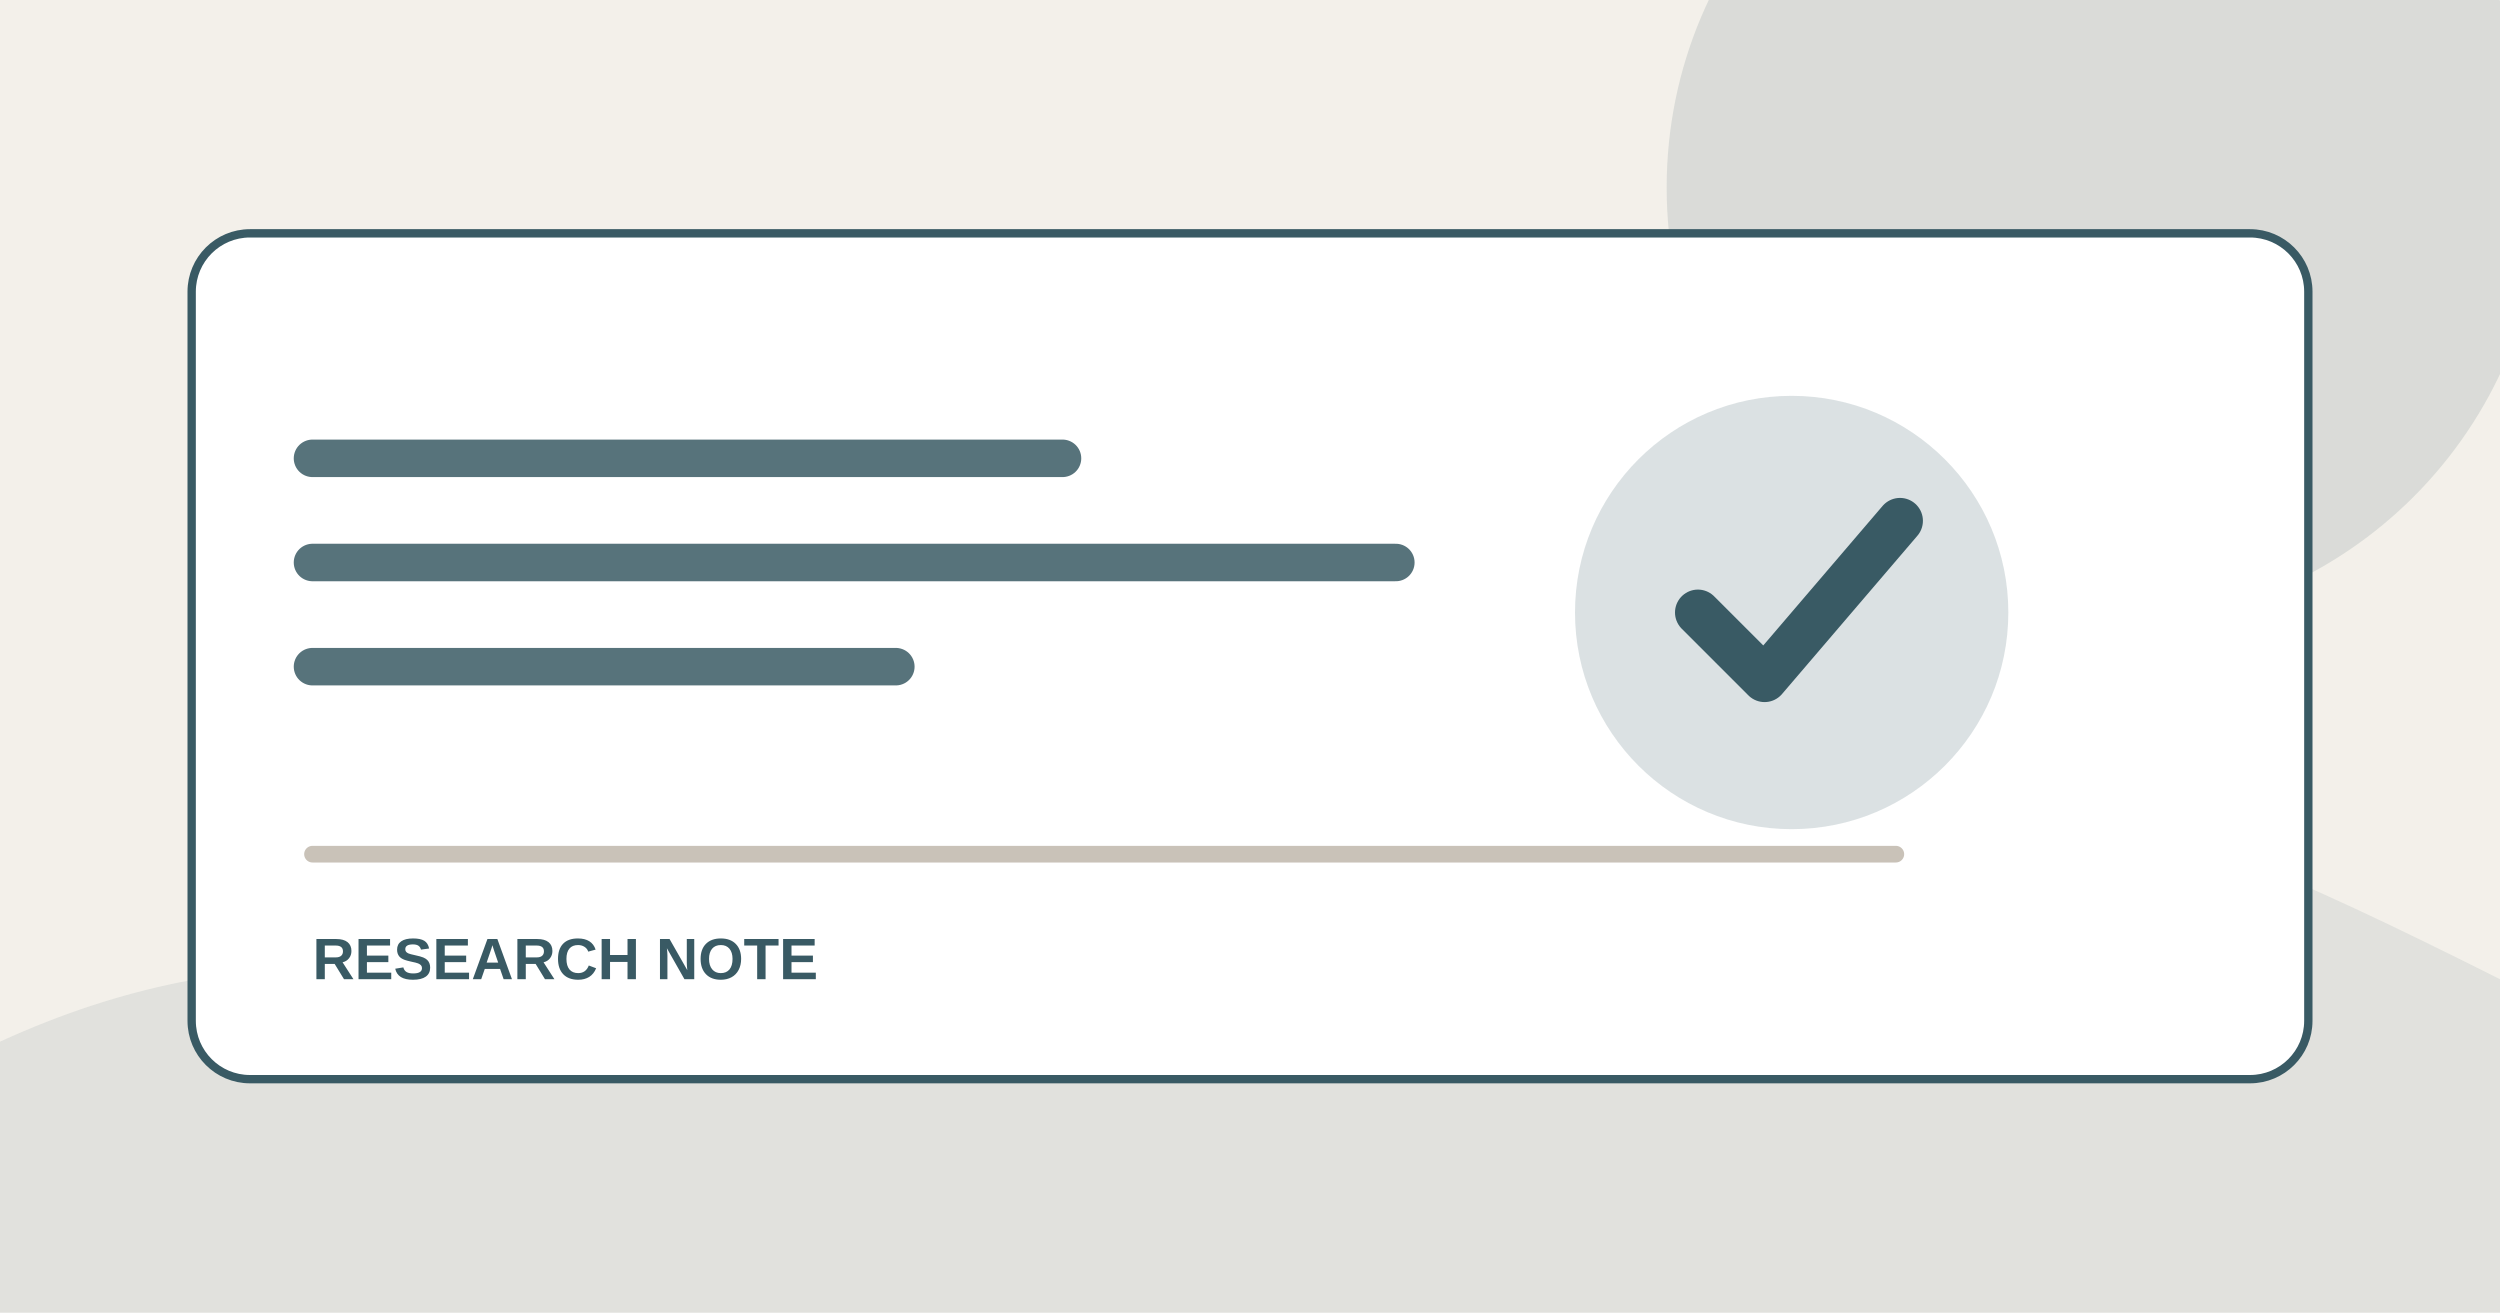
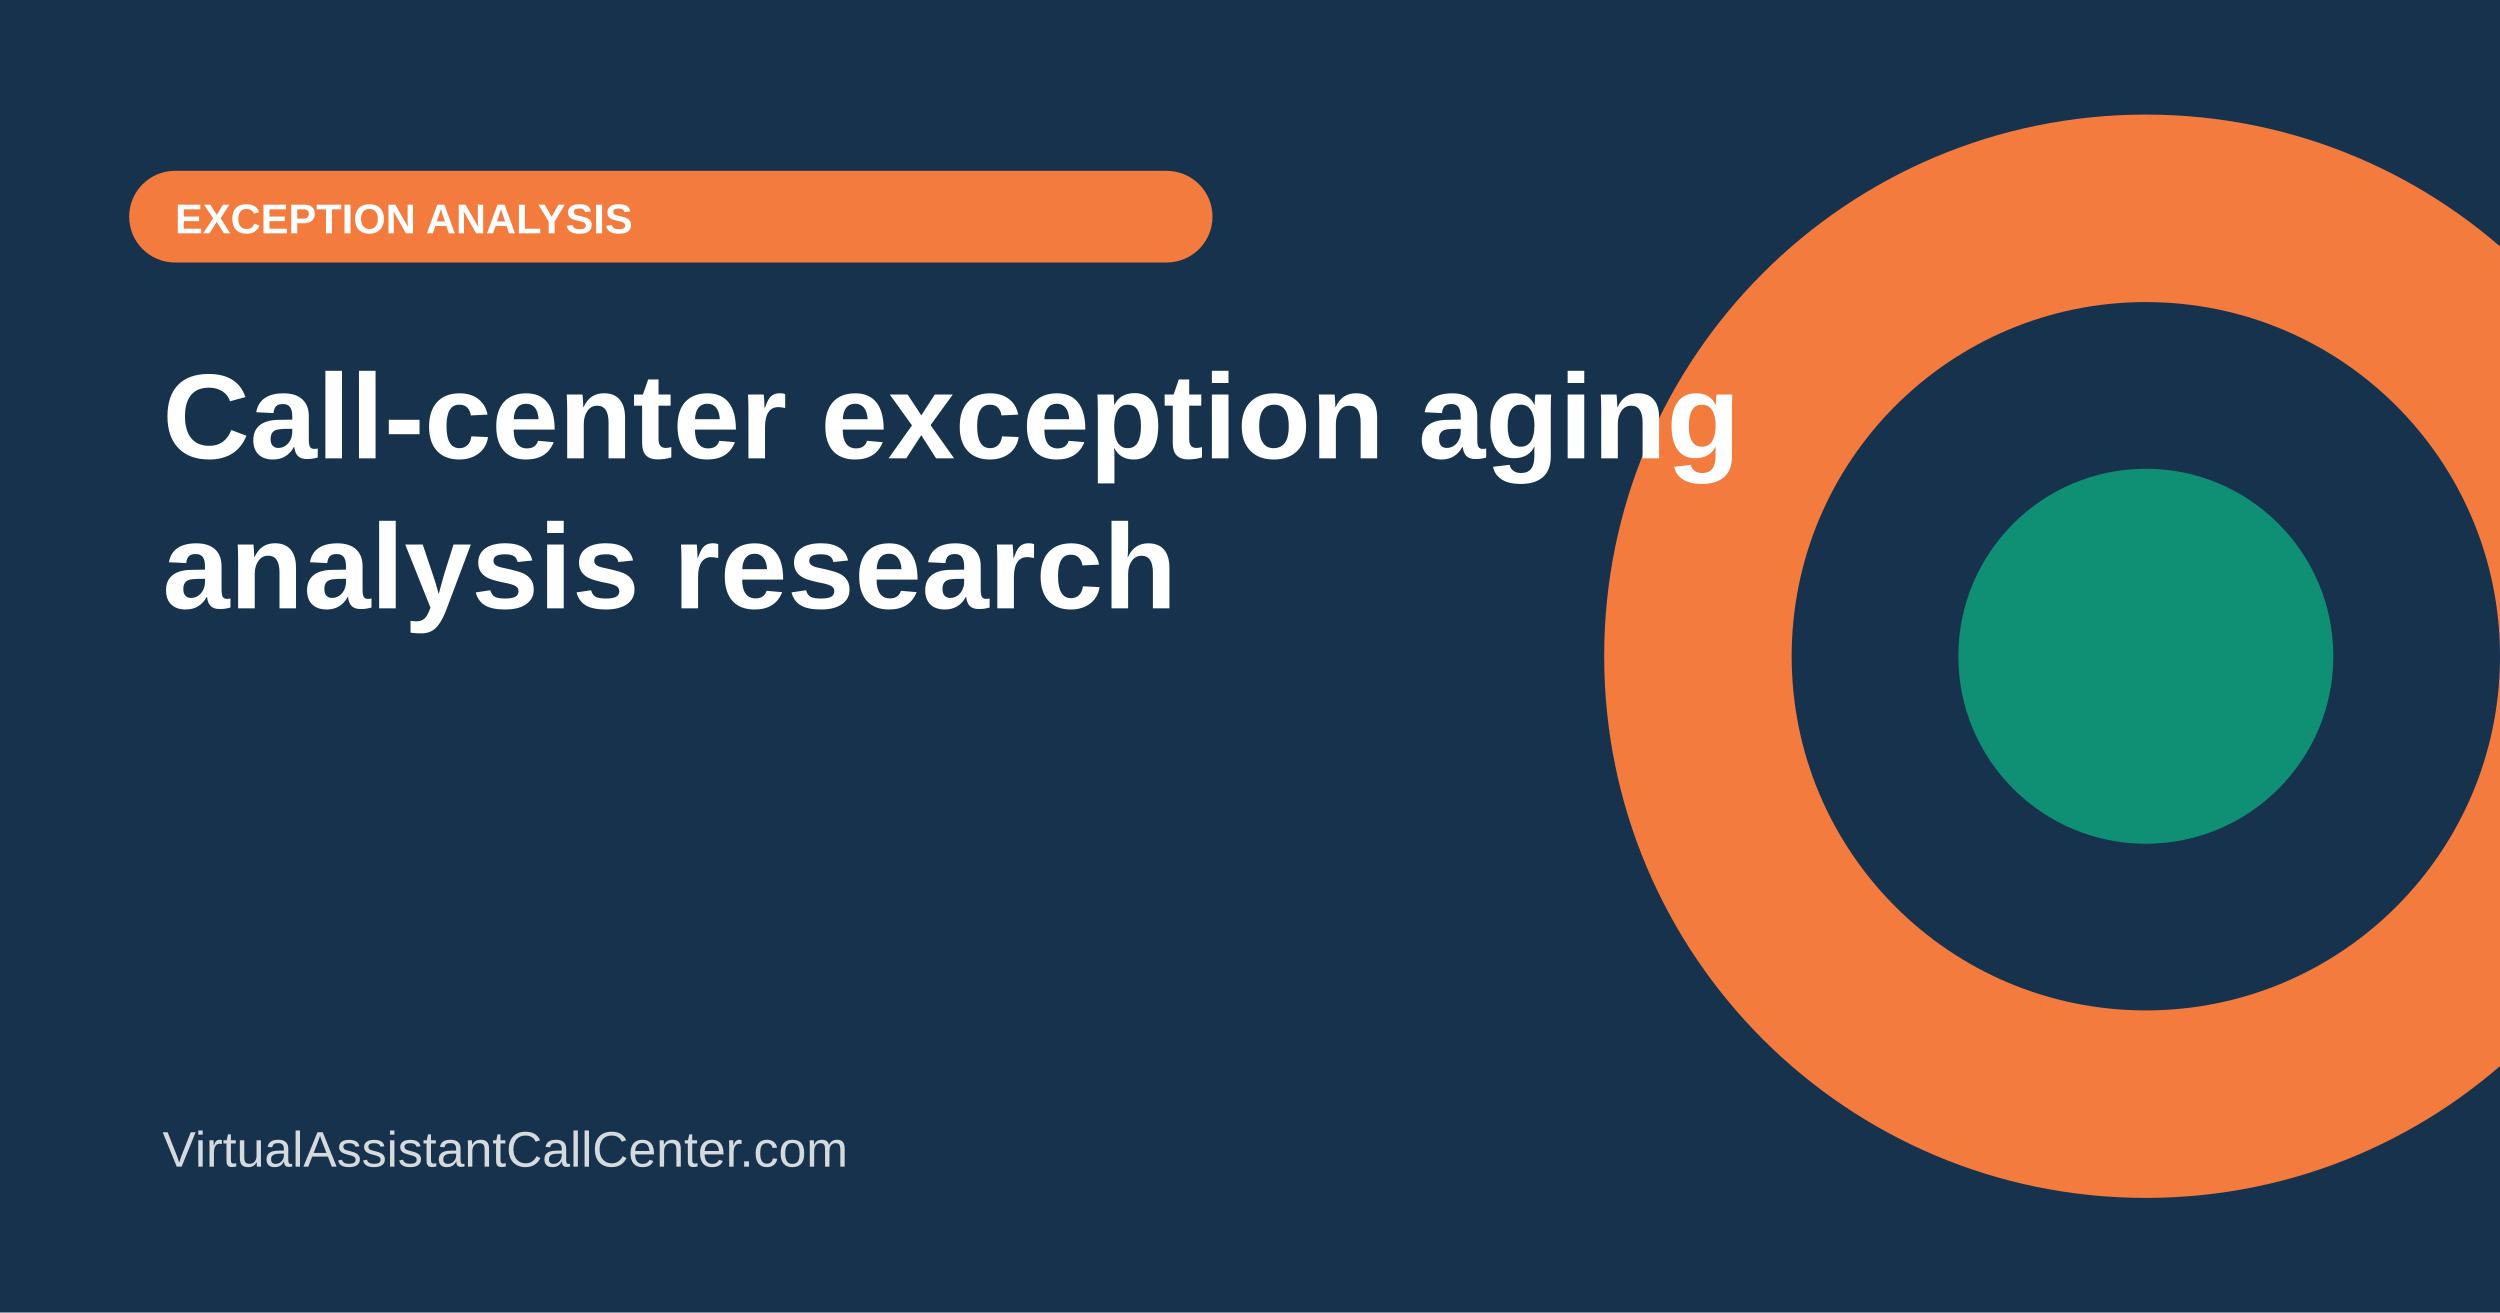
- <svg xmlns="http://www.w3.org/2000/svg" width="1200" height="630" viewBox="0 0 1200 630">
-   <rect width="1200" height="630" fill="#f3f0ea" />
-   <circle cx="1010" cy="90" r="210" fill="#395a64" opacity=".14" />
-   <path d="M0 500 C240 390 380 580 650 460 S1000 370 1200 470 V630 H0Z" fill="#395a64" opacity=".10" />
-   <rect x="92" y="112" width="1016" height="406" rx="28" fill="#fff" stroke="#395a64" stroke-width="4" />
-   <path d="M150 220h360M150 270h520M150 320h280" stroke="#395a64" stroke-width="18" stroke-linecap="round" opacity=".85" />
-   <circle cx="860" cy="294" r="104" fill="#395a64" opacity=".18" />
-   <path d="M815 294l32 32 65-76" fill="none" stroke="#395a64" stroke-width="22" stroke-linecap="round" stroke-linejoin="round" />
-   <path d="M150 410h760" stroke="#c9c2b8" stroke-width="8" stroke-linecap="round" />
-   <text x="150" y="470" font-family="Arial,sans-serif" font-size="28" fill="#395a64" font-weight="700">RESEARCH NOTE</text>
+ <svg xmlns="http://www.w3.org/2000/svg" width="1200" height="630">
+   <rect width="1200" height="630" fill="#17324d" />
+   <circle cx="1030" cy="315" r="260" fill="#f27b3d" />
+   <circle cx="1030" cy="315" r="170" fill="#17324d" />
+   <circle cx="1030" cy="315" r="90" fill="#0f8f73" />
+   <rect x="62" y="82" width="520" height="44" rx="22" fill="#f27b3d" />
+   <text x="84" y="112" fill="white" font-family="Arial,sans-serif" font-size="20" font-weight="700">EXCEPTION ANALYSIS</text>
+   <text x="78" y="220" fill="white" font-family="Arial,sans-serif" font-size="58" font-weight="700">Call-center exception aging</text>
+   <text x="78" y="292" fill="white" font-family="Arial,sans-serif" font-size="58" font-weight="700">analysis research</text>
+   <text x="78" y="560" fill="white" opacity=".82" font-family="Arial,sans-serif" font-size="24">VirtualAssistantCallCenter.com</text>
</svg>
